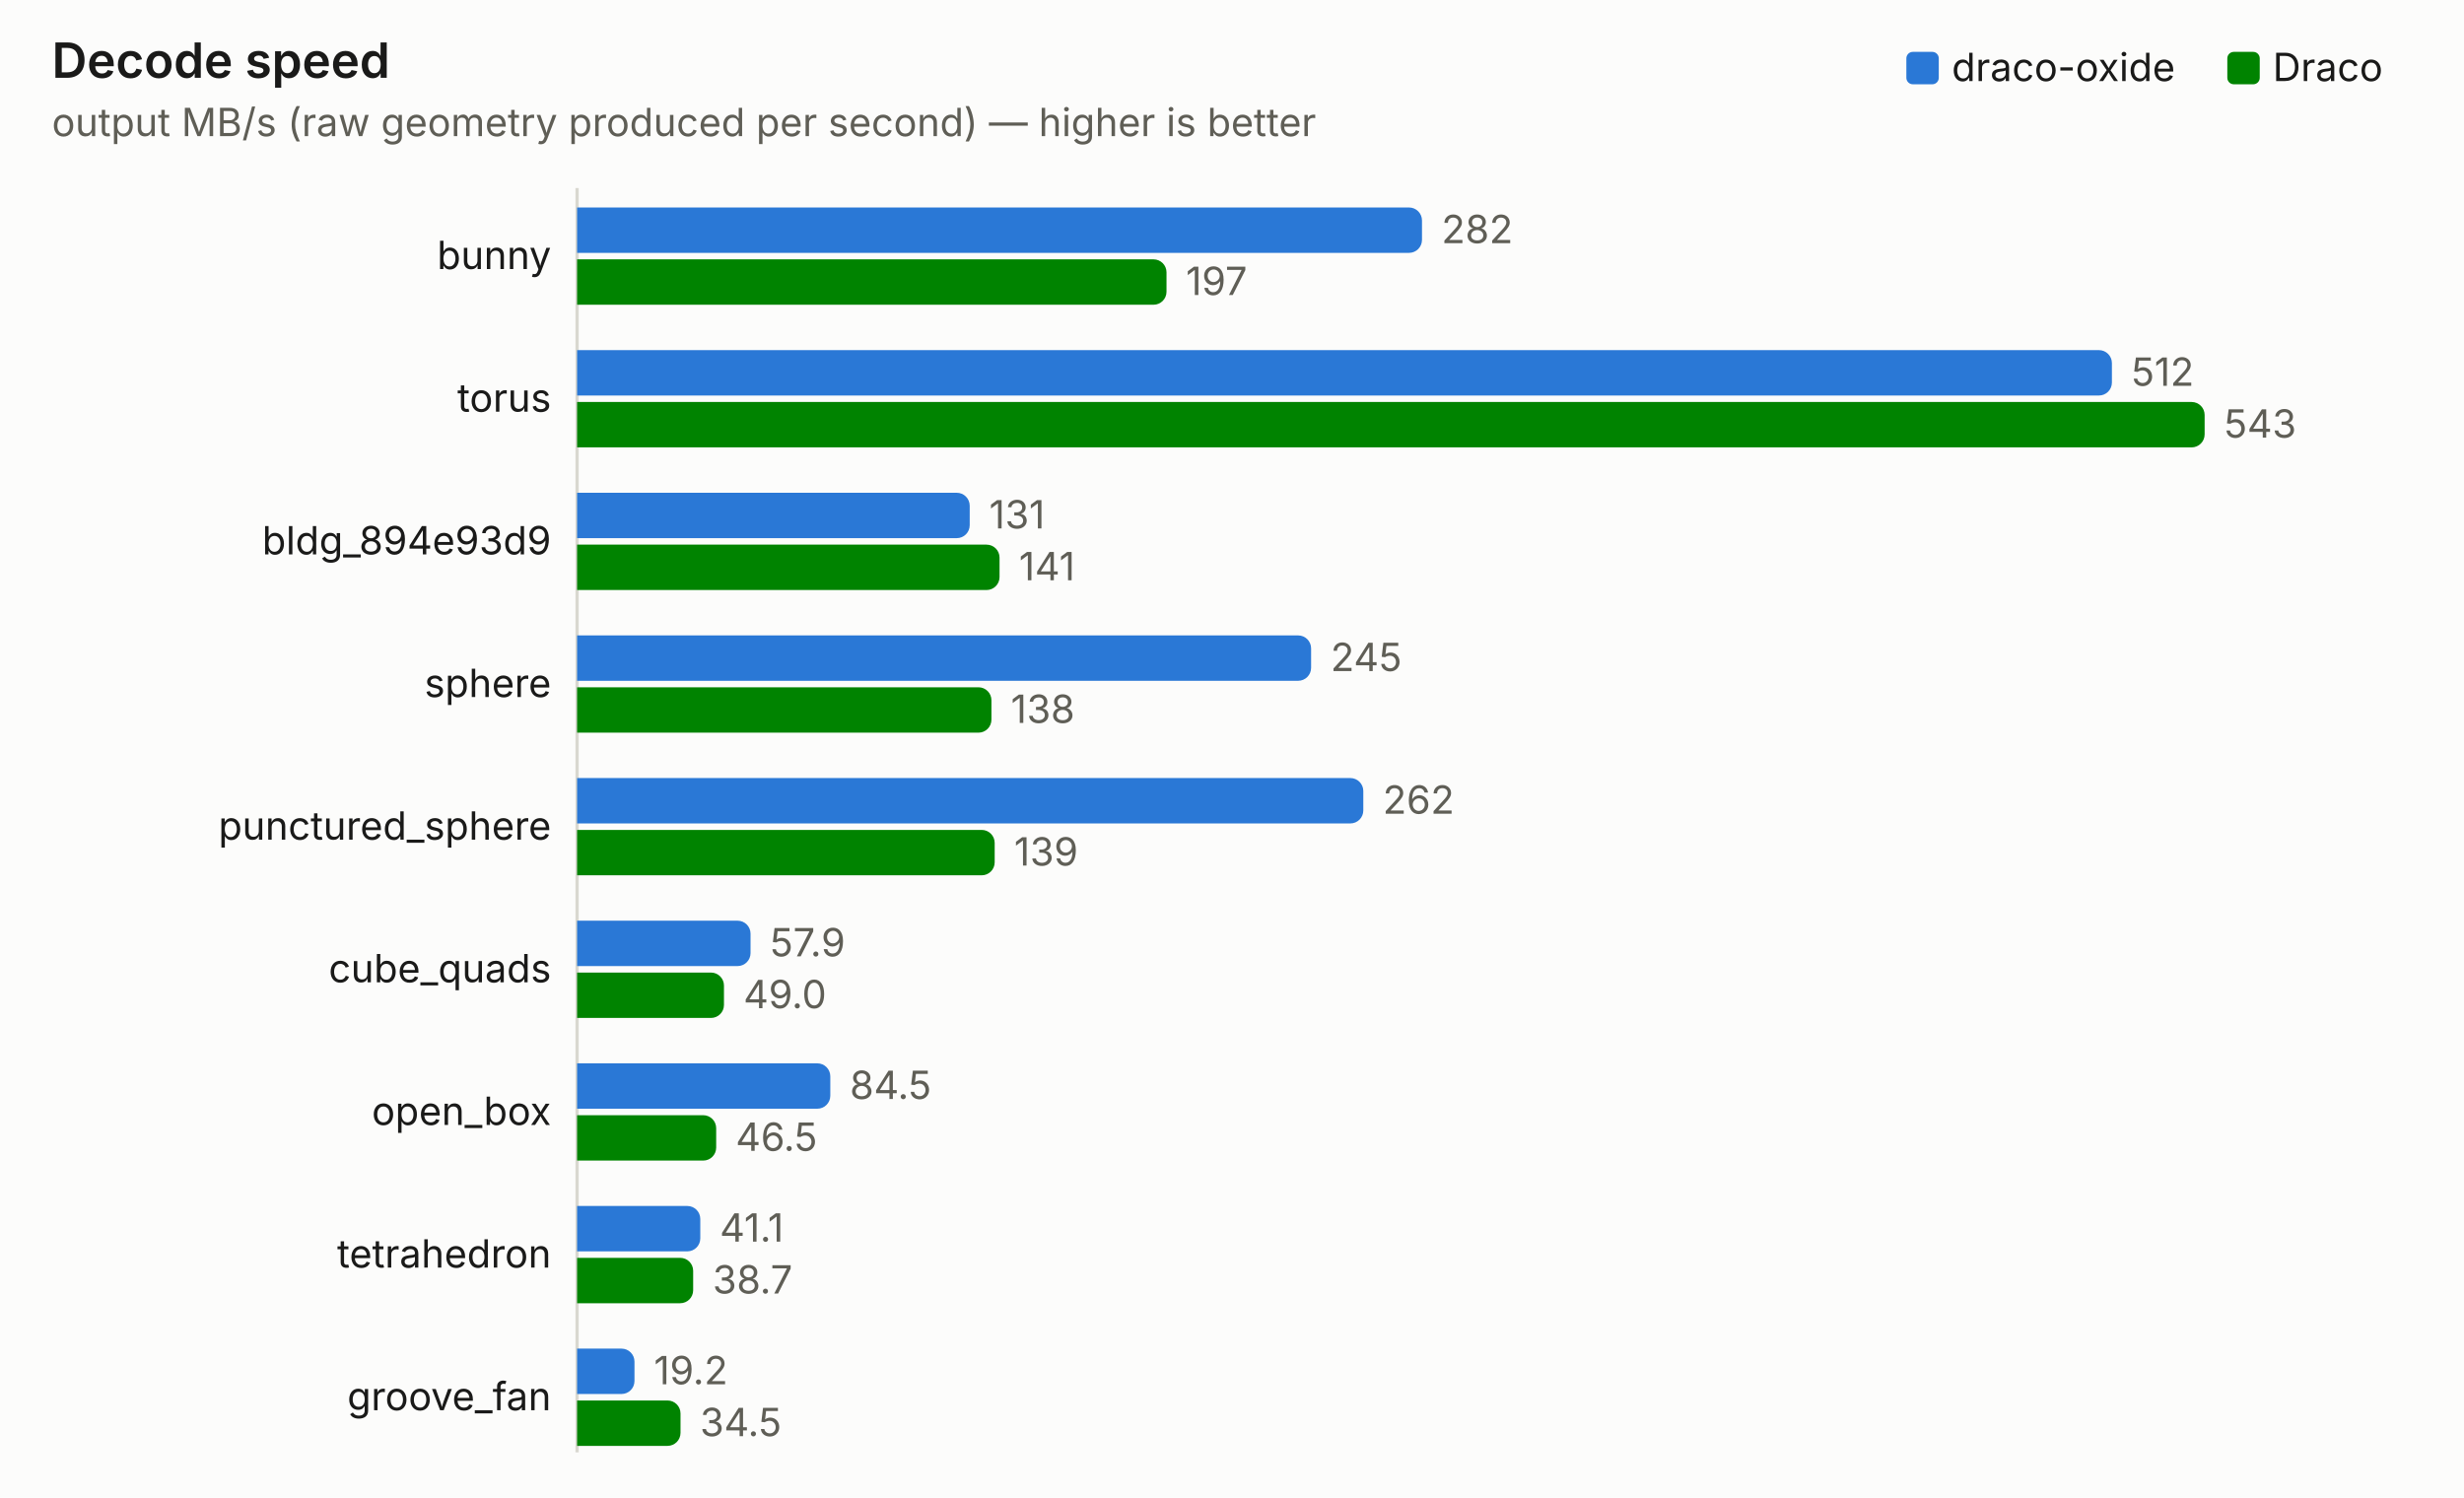
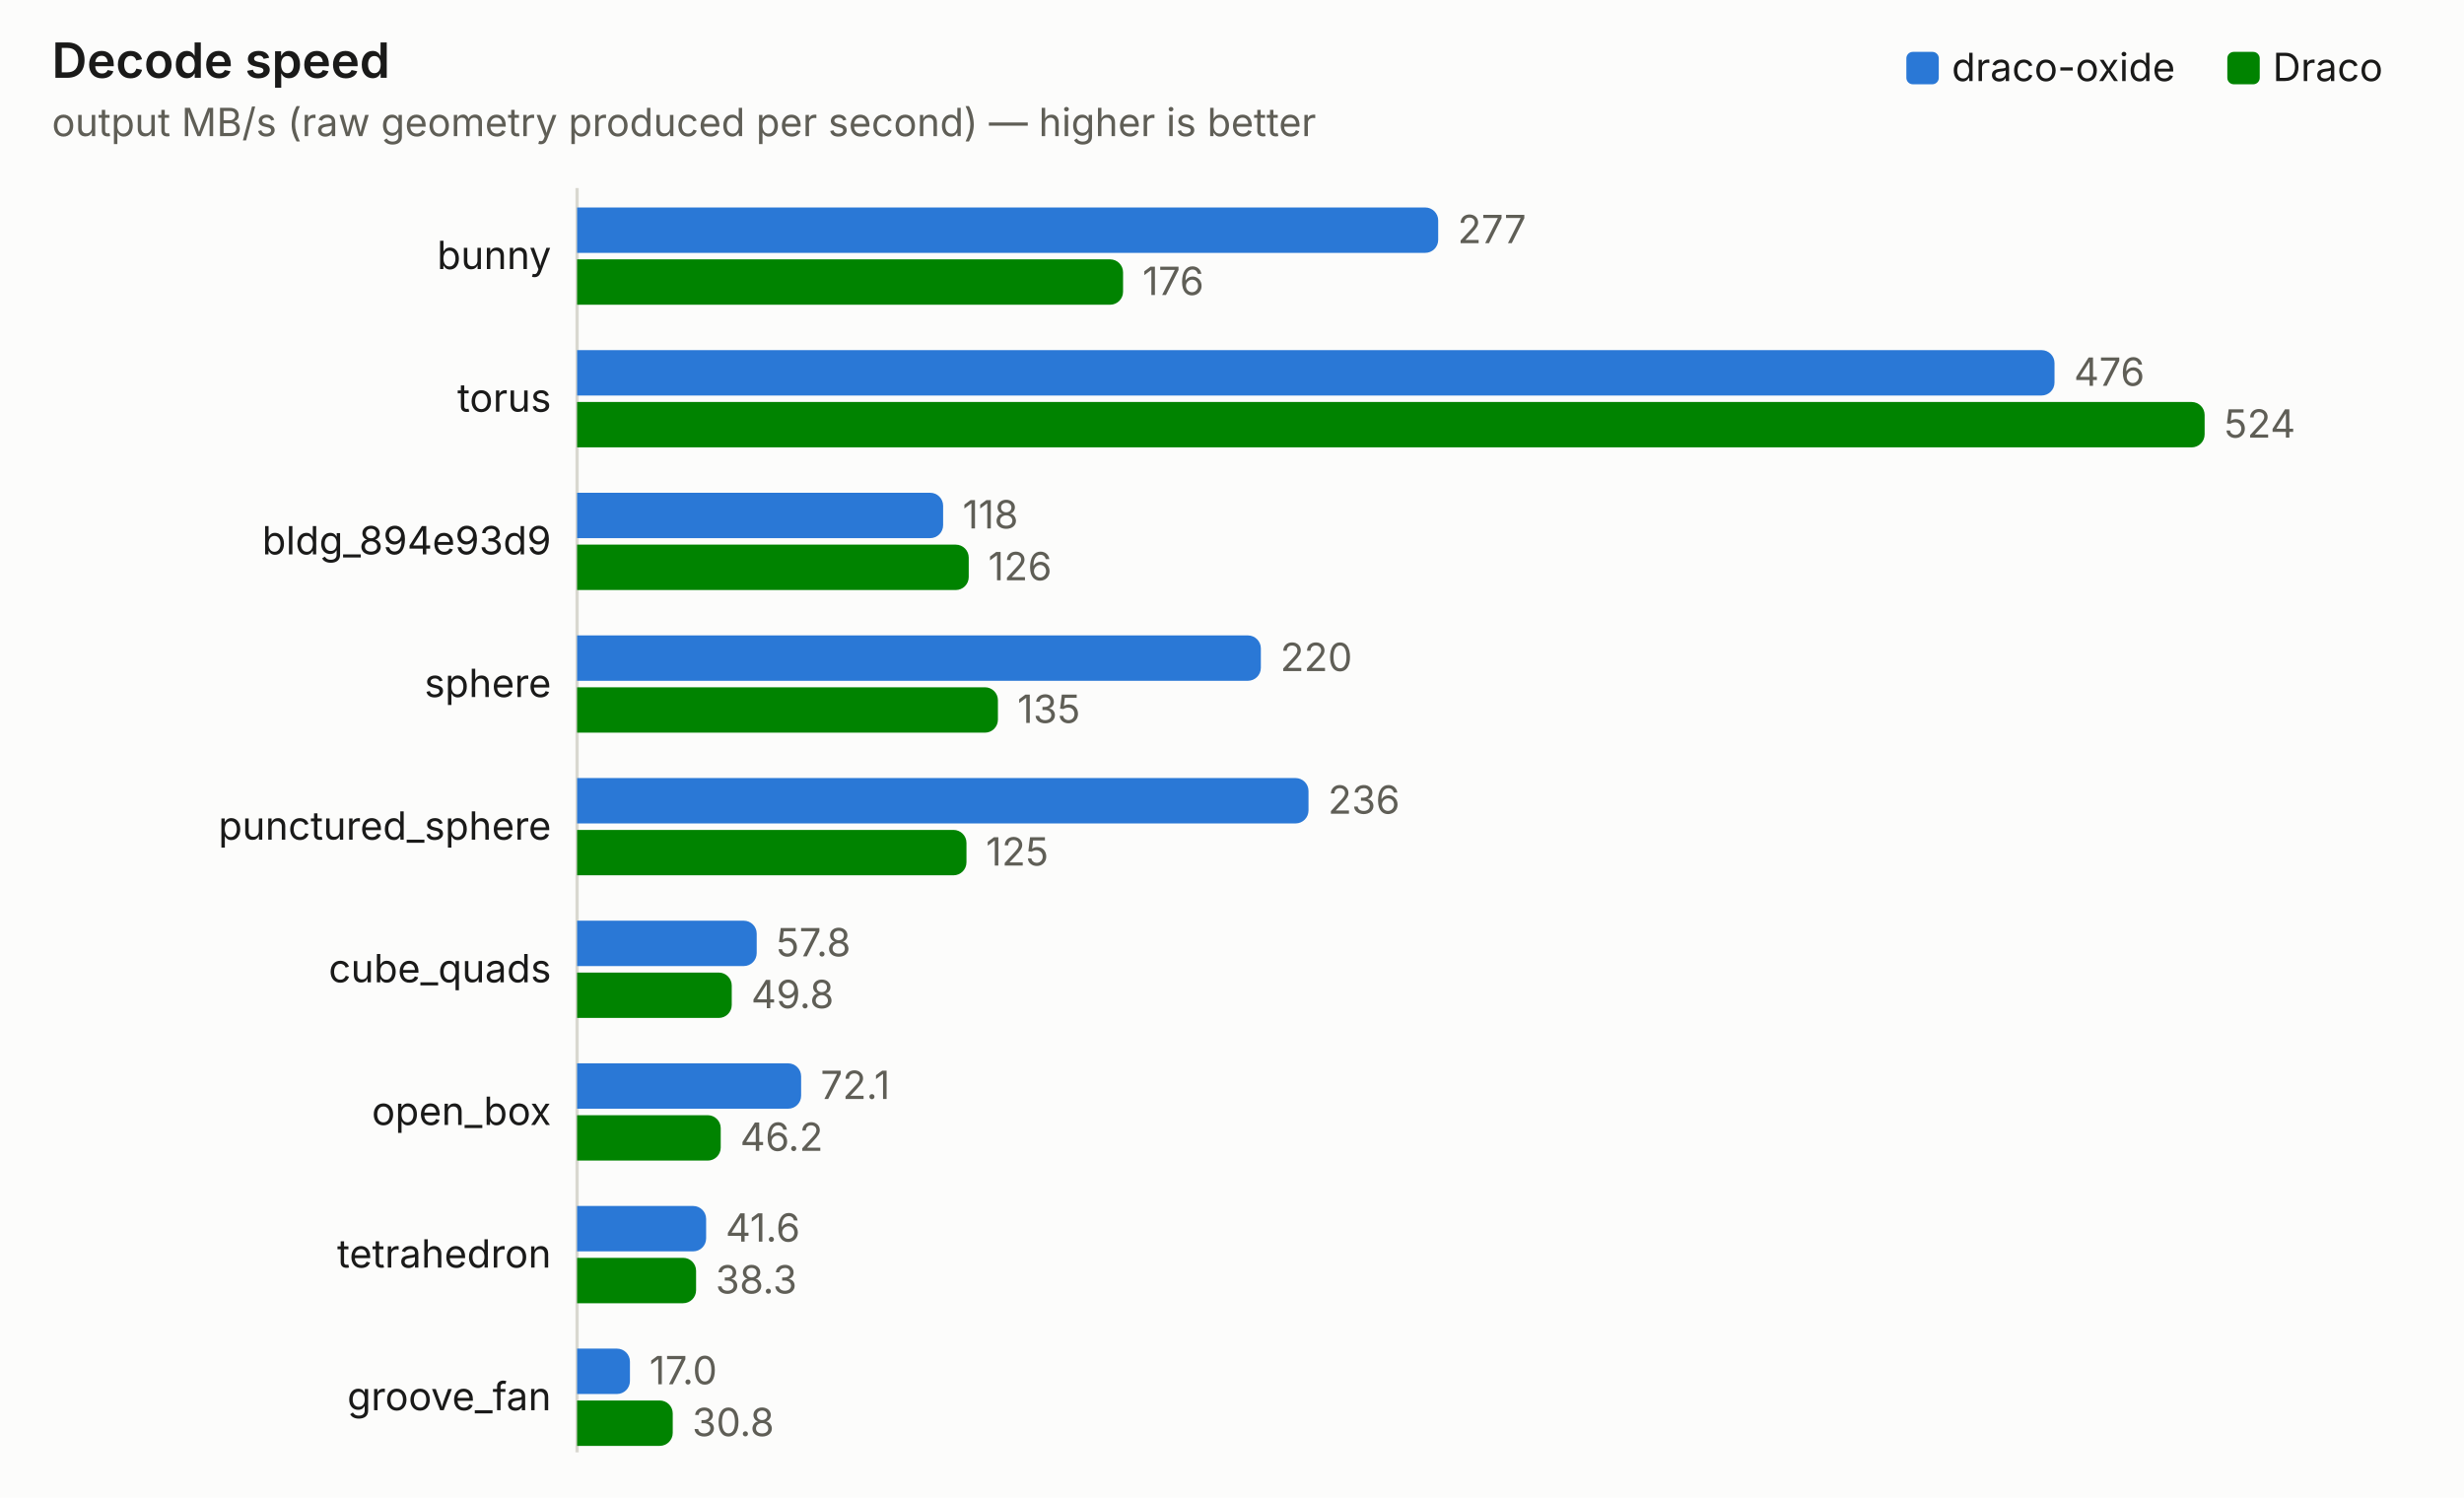
<svg xmlns="http://www.w3.org/2000/svg" width="760" height="462" viewBox="0 0 760 462" font-family="system-ui, -apple-system, 'Segoe UI', sans-serif" font-size="12">
  <rect width="760" height="462" fill="#fcfcfb" />
  <text x="16" y="24" font-size="15" font-weight="600" fill="#1a1a19">Decode speed</text>
  <text x="16" y="42" fill="#5f5e56">output MB/s (raw geometry produced per second) — higher is better</text>
  <rect x="588.0" y="16" width="10" height="10" rx="2" fill="#2a78d6" />
  <text x="602.0" y="25" fill="#1a1a19">draco-oxide</text>
  <rect x="687.0" y="16" width="10" height="10" rx="2" fill="#008300" />
  <text x="701.0" y="25" fill="#1a1a19">Draco</text>
  <line x1="178" y1="58.0" x2="178" y2="448.0" stroke="#d9d8d0" stroke-width="1" />
  <text x="170.0" y="83.0" text-anchor="end" fill="#1a1a19">bunny</text>
-   <path d="M178.0 64.0 h256.6 a4.0 4.0 0 0 1 4.0 4.0 v6.0 a4.0 4.0 0 0 1 -4.0 4.0 h-256.6 Z" fill="#2a78d6" />
-   <text x="444.6" y="75.0" fill="#5f5e56">282</text>
-   <path d="M178.0 80.0 h177.8 a4.0 4.0 0 0 1 4.0 4.0 v6.0 a4.0 4.0 0 0 1 -4.0 4.0 h-177.8 Z" fill="#008300" />
-   <text x="365.8" y="91.0" fill="#5f5e56">197</text>
+   <path d="M178.0 64.0 h261.6 a4.0 4.0 0 0 1 4.0 4.0 v6.0 a4.0 4.0 0 0 1 -4.0 4.0 h-261.6 Z" fill="#2a78d6" />
+   <text x="449.6" y="75.0" fill="#5f5e56">277</text>
+   <path d="M178.0 80.0 h164.4 a4.0 4.0 0 0 1 4.0 4.0 v6.0 a4.0 4.0 0 0 1 -4.0 4.0 h-164.4 Z" fill="#008300" />
+   <text x="352.4" y="91.0" fill="#5f5e56">176</text>
  <text x="170.0" y="127.0" text-anchor="end" fill="#1a1a19">torus</text>
-   <path d="M178.0 108.0 h469.4 a4.0 4.0 0 0 1 4.0 4.0 v6.0 a4.0 4.0 0 0 1 -4.0 4.0 h-469.4 Z" fill="#2a78d6" />
-   <text x="657.4" y="119.0" fill="#5f5e56">512</text>
+   <path d="M178.0 108.0 h451.7 a4.0 4.0 0 0 1 4.0 4.0 v6.0 a4.0 4.0 0 0 1 -4.0 4.0 h-451.7 Z" fill="#2a78d6" />
+   <text x="639.7" y="119.0" fill="#5f5e56">476</text>
  <path d="M178.0 124.0 h498.0 a4.0 4.0 0 0 1 4.0 4.0 v6.0 a4.0 4.0 0 0 1 -4.0 4.0 h-498.0 Z" fill="#008300" />
-   <text x="686.0" y="135.0" fill="#5f5e56">543</text>
+   <text x="686.0" y="135.0" fill="#5f5e56">524</text>
  <text x="170.0" y="171.0" text-anchor="end" fill="#1a1a19">bldg_894e93d9</text>
-   <path d="M178.0 152.0 h117.1 a4.0 4.0 0 0 1 4.0 4.0 v6.0 a4.0 4.0 0 0 1 -4.0 4.0 h-117.1 Z" fill="#2a78d6" />
-   <text x="305.1" y="163.0" fill="#5f5e56">131</text>
-   <path d="M178.0 168.0 h126.3 a4.0 4.0 0 0 1 4.0 4.0 v6.0 a4.0 4.0 0 0 1 -4.0 4.0 h-126.3 Z" fill="#008300" />
-   <text x="314.3" y="179.0" fill="#5f5e56">141</text>
+   <path d="M178.0 152.0 h108.9 a4.0 4.0 0 0 1 4.0 4.0 v6.0 a4.0 4.0 0 0 1 -4.0 4.0 h-108.9 Z" fill="#2a78d6" />
+   <text x="296.9" y="163.0" fill="#5f5e56">118</text>
+   <path d="M178.0 168.0 h116.8 a4.0 4.0 0 0 1 4.0 4.0 v6.0 a4.0 4.0 0 0 1 -4.0 4.0 h-116.8 Z" fill="#008300" />
+   <text x="304.8" y="179.0" fill="#5f5e56">126</text>
  <text x="170.0" y="215.0" text-anchor="end" fill="#1a1a19">sphere</text>
-   <path d="M178.0 196.0 h222.4 a4.0 4.0 0 0 1 4.0 4.0 v6.0 a4.0 4.0 0 0 1 -4.0 4.0 h-222.4 Z" fill="#2a78d6" />
-   <text x="410.4" y="207.0" fill="#5f5e56">245</text>
-   <path d="M178.0 212.0 h123.8 a4.0 4.0 0 0 1 4.0 4.0 v6.0 a4.0 4.0 0 0 1 -4.0 4.0 h-123.8 Z" fill="#008300" />
-   <text x="311.8" y="223.0" fill="#5f5e56">138</text>
+   <path d="M178.0 196.0 h206.9 a4.0 4.0 0 0 1 4.0 4.0 v6.0 a4.0 4.0 0 0 1 -4.0 4.0 h-206.9 Z" fill="#2a78d6" />
+   <text x="394.9" y="207.0" fill="#5f5e56">220</text>
+   <path d="M178.0 212.0 h125.8 a4.0 4.0 0 0 1 4.0 4.0 v6.0 a4.0 4.0 0 0 1 -4.0 4.0 h-125.8 Z" fill="#008300" />
+   <text x="313.8" y="223.0" fill="#5f5e56">135</text>
  <text x="170.0" y="259.0" text-anchor="end" fill="#1a1a19">punctured_sphere</text>
-   <path d="M178.0 240.0 h238.5 a4.0 4.0 0 0 1 4.0 4.0 v6.0 a4.0 4.0 0 0 1 -4.0 4.0 h-238.5 Z" fill="#2a78d6" />
-   <text x="426.5" y="251.0" fill="#5f5e56">262</text>
-   <path d="M178.0 256.0 h124.8 a4.0 4.0 0 0 1 4.0 4.0 v6.0 a4.0 4.0 0 0 1 -4.0 4.0 h-124.8 Z" fill="#008300" />
-   <text x="312.8" y="267.0" fill="#5f5e56">139</text>
+   <path d="M178.0 240.0 h221.6 a4.0 4.0 0 0 1 4.0 4.0 v6.0 a4.0 4.0 0 0 1 -4.0 4.0 h-221.6 Z" fill="#2a78d6" />
+   <text x="409.6" y="251.0" fill="#5f5e56">236</text>
+   <path d="M178.0 256.0 h116.1 a4.0 4.0 0 0 1 4.0 4.0 v6.0 a4.0 4.0 0 0 1 -4.0 4.0 h-116.1 Z" fill="#008300" />
+   <text x="304.1" y="267.0" fill="#5f5e56">125</text>
  <text x="170.0" y="303.0" text-anchor="end" fill="#1a1a19">cube_quads</text>
-   <path d="M178.0 284.0 h49.5 a4.0 4.0 0 0 1 4.0 4.0 v6.0 a4.0 4.0 0 0 1 -4.0 4.0 h-49.5 Z" fill="#2a78d6" />
-   <text x="237.5" y="295.0" fill="#5f5e56">57.9</text>
-   <path d="M178.0 300.0 h41.3 a4.0 4.0 0 0 1 4.0 4.0 v6.0 a4.0 4.0 0 0 1 -4.0 4.0 h-41.3 Z" fill="#008300" />
-   <text x="229.3" y="311.0" fill="#5f5e56">49.0</text>
+   <path d="M178.0 284.0 h51.4 a4.0 4.0 0 0 1 4.0 4.0 v6.0 a4.0 4.0 0 0 1 -4.0 4.0 h-51.4 Z" fill="#2a78d6" />
+   <text x="239.4" y="295.0" fill="#5f5e56">57.8</text>
+   <path d="M178.0 300.0 h43.7 a4.0 4.0 0 0 1 4.0 4.0 v6.0 a4.0 4.0 0 0 1 -4.0 4.0 h-43.7 Z" fill="#008300" />
+   <text x="231.7" y="311.0" fill="#5f5e56">49.8</text>
  <text x="170.0" y="347.0" text-anchor="end" fill="#1a1a19">open_box</text>
-   <path d="M178.0 328.0 h74.1 a4.0 4.0 0 0 1 4.0 4.0 v6.0 a4.0 4.0 0 0 1 -4.0 4.0 h-74.1 Z" fill="#2a78d6" />
-   <text x="262.1" y="339.0" fill="#5f5e56">84.5</text>
-   <path d="M178.0 344.0 h38.9 a4.0 4.0 0 0 1 4.0 4.0 v6.0 a4.0 4.0 0 0 1 -4.0 4.0 h-38.9 Z" fill="#008300" />
-   <text x="226.9" y="355.0" fill="#5f5e56">46.5</text>
+   <path d="M178.0 328.0 h65.1 a4.0 4.0 0 0 1 4.0 4.0 v6.0 a4.0 4.0 0 0 1 -4.0 4.0 h-65.1 Z" fill="#2a78d6" />
+   <text x="253.1" y="339.0" fill="#5f5e56">72.1</text>
+   <path d="M178.0 344.0 h40.3 a4.0 4.0 0 0 1 4.0 4.0 v6.0 a4.0 4.0 0 0 1 -4.0 4.0 h-40.3 Z" fill="#008300" />
+   <text x="228.3" y="355.0" fill="#5f5e56">46.2</text>
  <text x="170.0" y="391.0" text-anchor="end" fill="#1a1a19">tetrahedron</text>
-   <path d="M178.0 372.0 h34.0 a4.0 4.0 0 0 1 4.0 4.0 v6.0 a4.0 4.0 0 0 1 -4.0 4.0 h-34.0 Z" fill="#2a78d6" />
-   <text x="222.0" y="383.0" fill="#5f5e56">41.1</text>
-   <path d="M178.0 388.0 h31.8 a4.0 4.0 0 0 1 4.0 4.0 v6.0 a4.0 4.0 0 0 1 -4.0 4.0 h-31.8 Z" fill="#008300" />
-   <text x="219.8" y="399.0" fill="#5f5e56">38.7</text>
+   <path d="M178.0 372.0 h35.8 a4.0 4.0 0 0 1 4.0 4.0 v6.0 a4.0 4.0 0 0 1 -4.0 4.0 h-35.8 Z" fill="#2a78d6" />
+   <text x="223.8" y="383.0" fill="#5f5e56">41.6</text>
+   <path d="M178.0 388.0 h32.7 a4.0 4.0 0 0 1 4.0 4.0 v6.0 a4.0 4.0 0 0 1 -4.0 4.0 h-32.7 Z" fill="#008300" />
+   <text x="220.7" y="399.0" fill="#5f5e56">38.3</text>
  <text x="170.0" y="435.0" text-anchor="end" fill="#1a1a19">groove_fan</text>
-   <path d="M178.0 416.0 h13.7 a4.0 4.0 0 0 1 4.0 4.0 v6.0 a4.0 4.0 0 0 1 -4.0 4.0 h-13.7 Z" fill="#2a78d6" />
-   <text x="201.7" y="427.0" fill="#5f5e56">19.2</text>
-   <path d="M178.0 432.0 h27.9 a4.0 4.0 0 0 1 4.0 4.0 v6.0 a4.0 4.0 0 0 1 -4.0 4.0 h-27.9 Z" fill="#008300" />
-   <text x="215.9" y="443.0" fill="#5f5e56">34.5</text>
+   <path d="M178.0 416.0 h12.3 a4.0 4.0 0 0 1 4.0 4.0 v6.0 a4.0 4.0 0 0 1 -4.0 4.0 h-12.3 Z" fill="#2a78d6" />
+   <text x="200.3" y="427.0" fill="#5f5e56">17.0</text>
+   <path d="M178.0 432.0 h25.5 a4.0 4.0 0 0 1 4.0 4.0 v6.0 a4.0 4.0 0 0 1 -4.0 4.0 h-25.5 Z" fill="#008300" />
+   <text x="213.5" y="443.0" fill="#5f5e56">30.8</text>
</svg>
